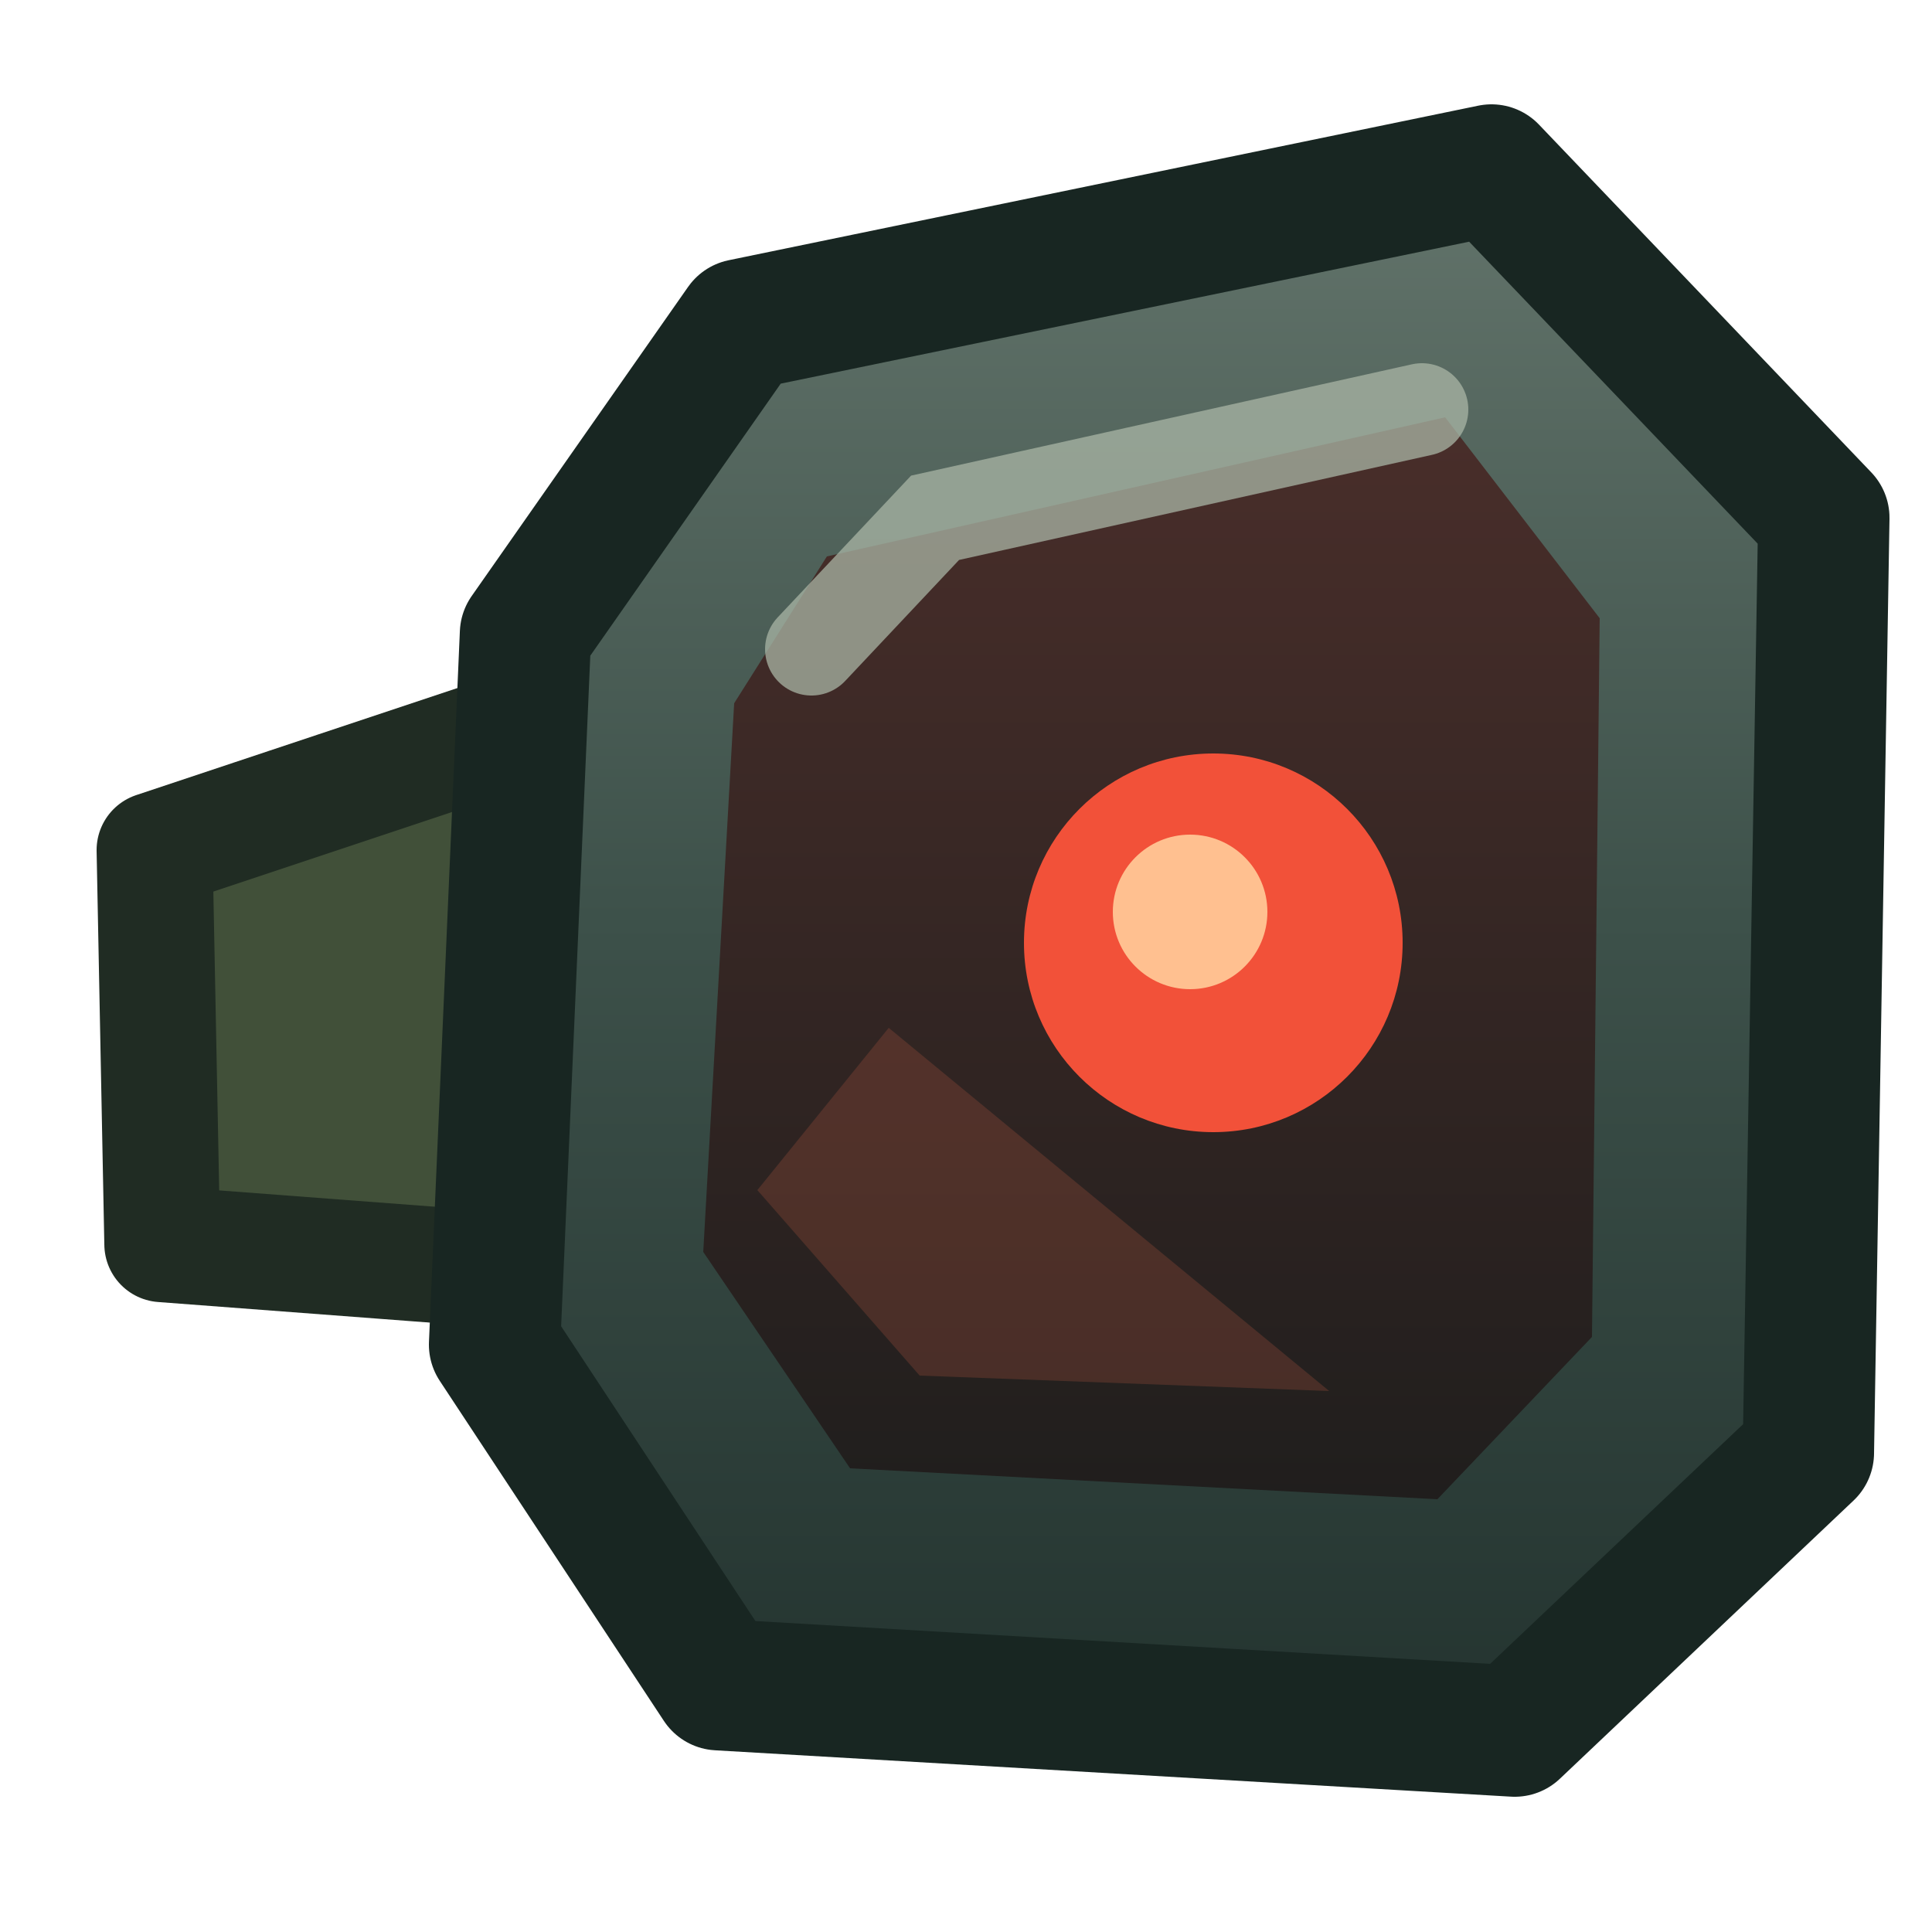
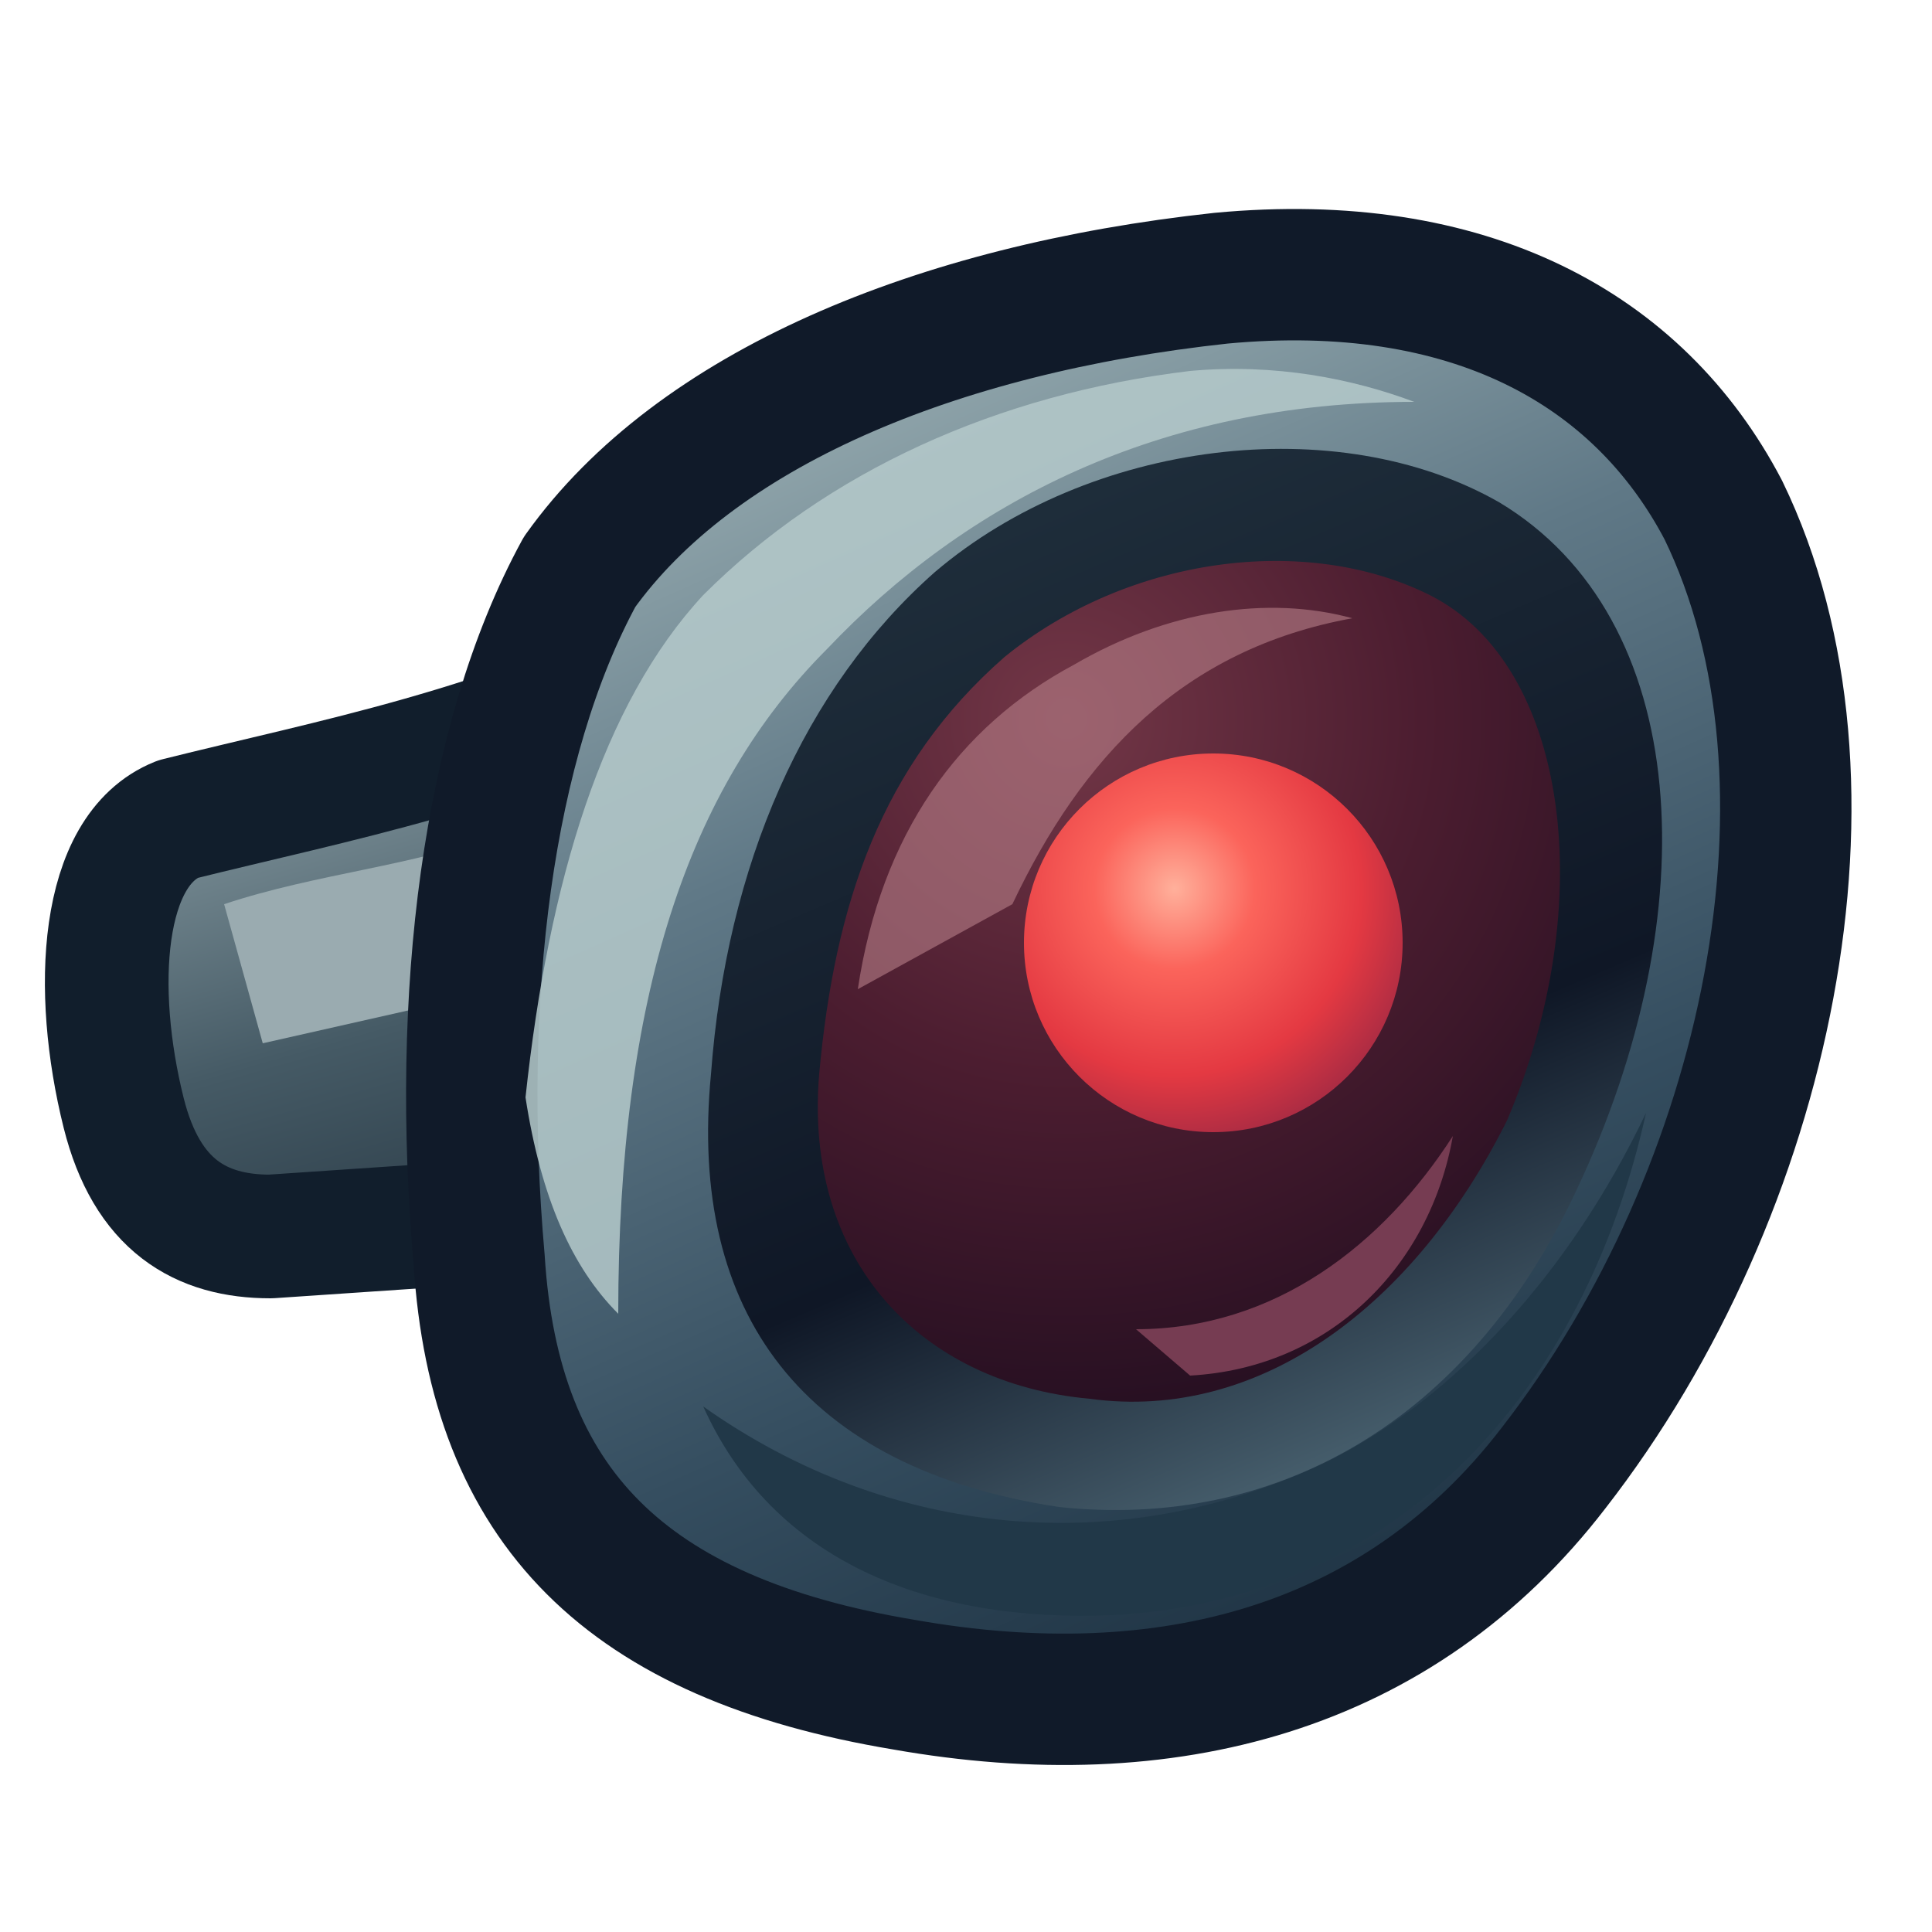
<svg xmlns="http://www.w3.org/2000/svg" width="25" height="25" viewBox="0 0 25 25">
  <defs>
-     <linearGradient id="housing" x2="0" y2="1" gradientUnits="objectBoundingBox">
-       <stop stop-color="#63746b" />
-       <stop offset="0.48" stop-color="#3d514a" />
-       <stop offset="1" stop-color="#23332f" />
+     <linearGradient id="mount" gradientUnits="userSpaceOnUse" x1="5" y1="10" x2="7" y2="17">
+       <stop stop-color="#788c94" />
+       <stop offset="0.44" stop-color="#455a65" />
+       <stop offset="1" stop-color="#23323e" />
    </linearGradient>
-     <linearGradient id="glass" x2="0" y2="1" gradientUnits="objectBoundingBox">
-       <stop stop-color="#492e2a" />
-       <stop offset="1" stop-color="#201e1d" />
+     <linearGradient id="steel" gradientUnits="userSpaceOnUse" x1="11" y1="4" x2="19" y2="22">
+       <stop stop-color="#9bafb3" />
+       <stop offset="0.31" stop-color="#607987" />
+       <stop offset="0.66" stop-color="#354e60" />
+       <stop offset="1" stop-color="#182b3b" />
    </linearGradient>
+     <linearGradient id="bezel" gradientUnits="userSpaceOnUse" x1="12" y1="6" x2="18" y2="20">
+       <stop stop-color="#20303d" />
+       <stop offset="0.62" stop-color="#0f1726" />
+       <stop offset="1" stop-color="#55717f" />
+     </linearGradient>
+     <radialGradient id="glass" gradientUnits="userSpaceOnUse" cx="13.8" cy="9.3" r="9.2">
+       <stop stop-color="#733747" />
+       <stop offset="0.5" stop-color="#4c1d30" />
+       <stop offset="1" stop-color="#250f21" />
+     </radialGradient>
+     <radialGradient id="reticle" gradientUnits="userSpaceOnUse" cx="15.2" cy="11.5" r="3.35">
+       <stop stop-color="#ffb09b" />
+       <stop offset="0.31" stop-color="#fb645b" />
+       <stop offset="0.72" stop-color="#e43942" />
+       <stop offset="1" stop-color="#a92b43" />
+     </radialGradient>
  </defs>
-   <path d="M8 9 2 11l.1 5.1 6.6.5 3-3.6Z" fill="#415039" stroke="#202c23" stroke-width="1.5" stroke-linejoin="round" />
-   <path d="m9.6 4.2 9.7-2 4.3 4.5-.2 12.1-3.8 3.6-10.3-.6-2.9-4.4.4-9.2Z" fill="url(#housing)" stroke="#182622" stroke-width="1.7" stroke-linejoin="round" />
-   <path d="m10.7 7.2 8-1.8 2 2.6-.1 9.3-2 2.1-7.6-.4-1.9-2.8.4-7.1Z" fill="url(#glass)" />
-   <path d="m10.5 8.4 1.6-1.7 6.3-1.4" fill="none" stroke="#aab6a6" stroke-width="1.2" stroke-linecap="round" opacity=".74" />
-   <path d="m9.8 15.4 2.1 2.4 5.3.2-5.7-4.7Z" fill="#ac543e" opacity=".27" />
-   <circle cx="15.7" cy="12.2" r="2.45" fill="#f25139" />
-   <circle cx="15.4" cy="11.8" r="1" fill="#ffc090" />
+   <path d="M8.9 8.5c-2.4 1.2-4.6 1.6-6.6 2.1-1 .4-1.1 2.2-.7 3.8.3 1.2 1 1.6 1.9 1.6l5.9-.4Z" fill="url(#mount)" stroke="#111e2c" stroke-width="1.6" stroke-linejoin="round" />
+   <path d="M2.9 11.7c1.2-.4 2.5-.5 3.5-.9l.1 2-3.1.7Z" fill="#9aabb0" />
+   <path d="M7.5 7.4C9 5.3 12.1 4 15.8 3.6c3.2-.3 5.4.9 6.5 3 1.7 3.5.6 8.8-2.2 12.4-2 2.6-5 3.4-8.4 2.8-3.6-.6-5.3-2.3-5.5-5.5-.3-3.4.1-6.7 1.3-8.9Z" fill="url(#steel)" stroke="#101a29" stroke-width="1.7" stroke-linejoin="round" />
+   <path d="M6.8 14.2c.3-2.8 1-5.1 2.3-6.5 1.6-1.6 3.8-2.6 6.3-2.9 1.1-.1 2.1.1 2.9.4-3.3 0-5.8 1.3-7.6 3.2-1.8 1.8-2.7 4.5-2.7 8.6-.6-.6-1-1.5-1.2-2.8Z" fill="#b4c8ca" opacity=".86" />
+   <path d="M9.1 18.2c2.4 1.7 5.4 2 8.1.7 1.6-.8 3.1-2.4 4.1-4.5-.8 3.6-3.2 6.3-6.9 6.5-2.4.1-4.4-.7-5.3-2.7Z" fill="#213848" />
+   <path d="M12.1 7.4c2-1.7 5.2-2.1 7.3-.9 2.5 1.5 2.7 5.3 1 8.9-1.4 3-3.9 4.4-6.7 4.1-3.3-.5-4.8-2.5-4.5-5.6.2-2.7 1.2-5 2.9-6.5Z" fill="url(#bezel)" />
+   <path d="M13 8.5c1.6-1.3 3.9-1.6 5.5-.8 1.8.9 2.2 4 1 6.8-1.2 2.4-3.2 3.9-5.4 3.6-2.2-.2-3.7-1.8-3.5-4.2.2-2.2.8-4 2.4-5.4Z" fill="url(#glass)" />
+   <path d="M11.1 12.8c.3-2 1.3-3.4 2.8-4.2 1.2-.7 2.5-.9 3.6-.6-2.2.4-3.5 1.8-4.4 3.7Z" fill="#b47d86" opacity=".62" />
+   <path d="M14.7 17.2c1.8 0 3.2-1.1 4.1-2.5-.3 1.7-1.6 3-3.4 3.1Z" fill="#763c52" />
+   <circle cx="15.7" cy="12.2" r="2.45" fill="url(#reticle)" />
</svg>
